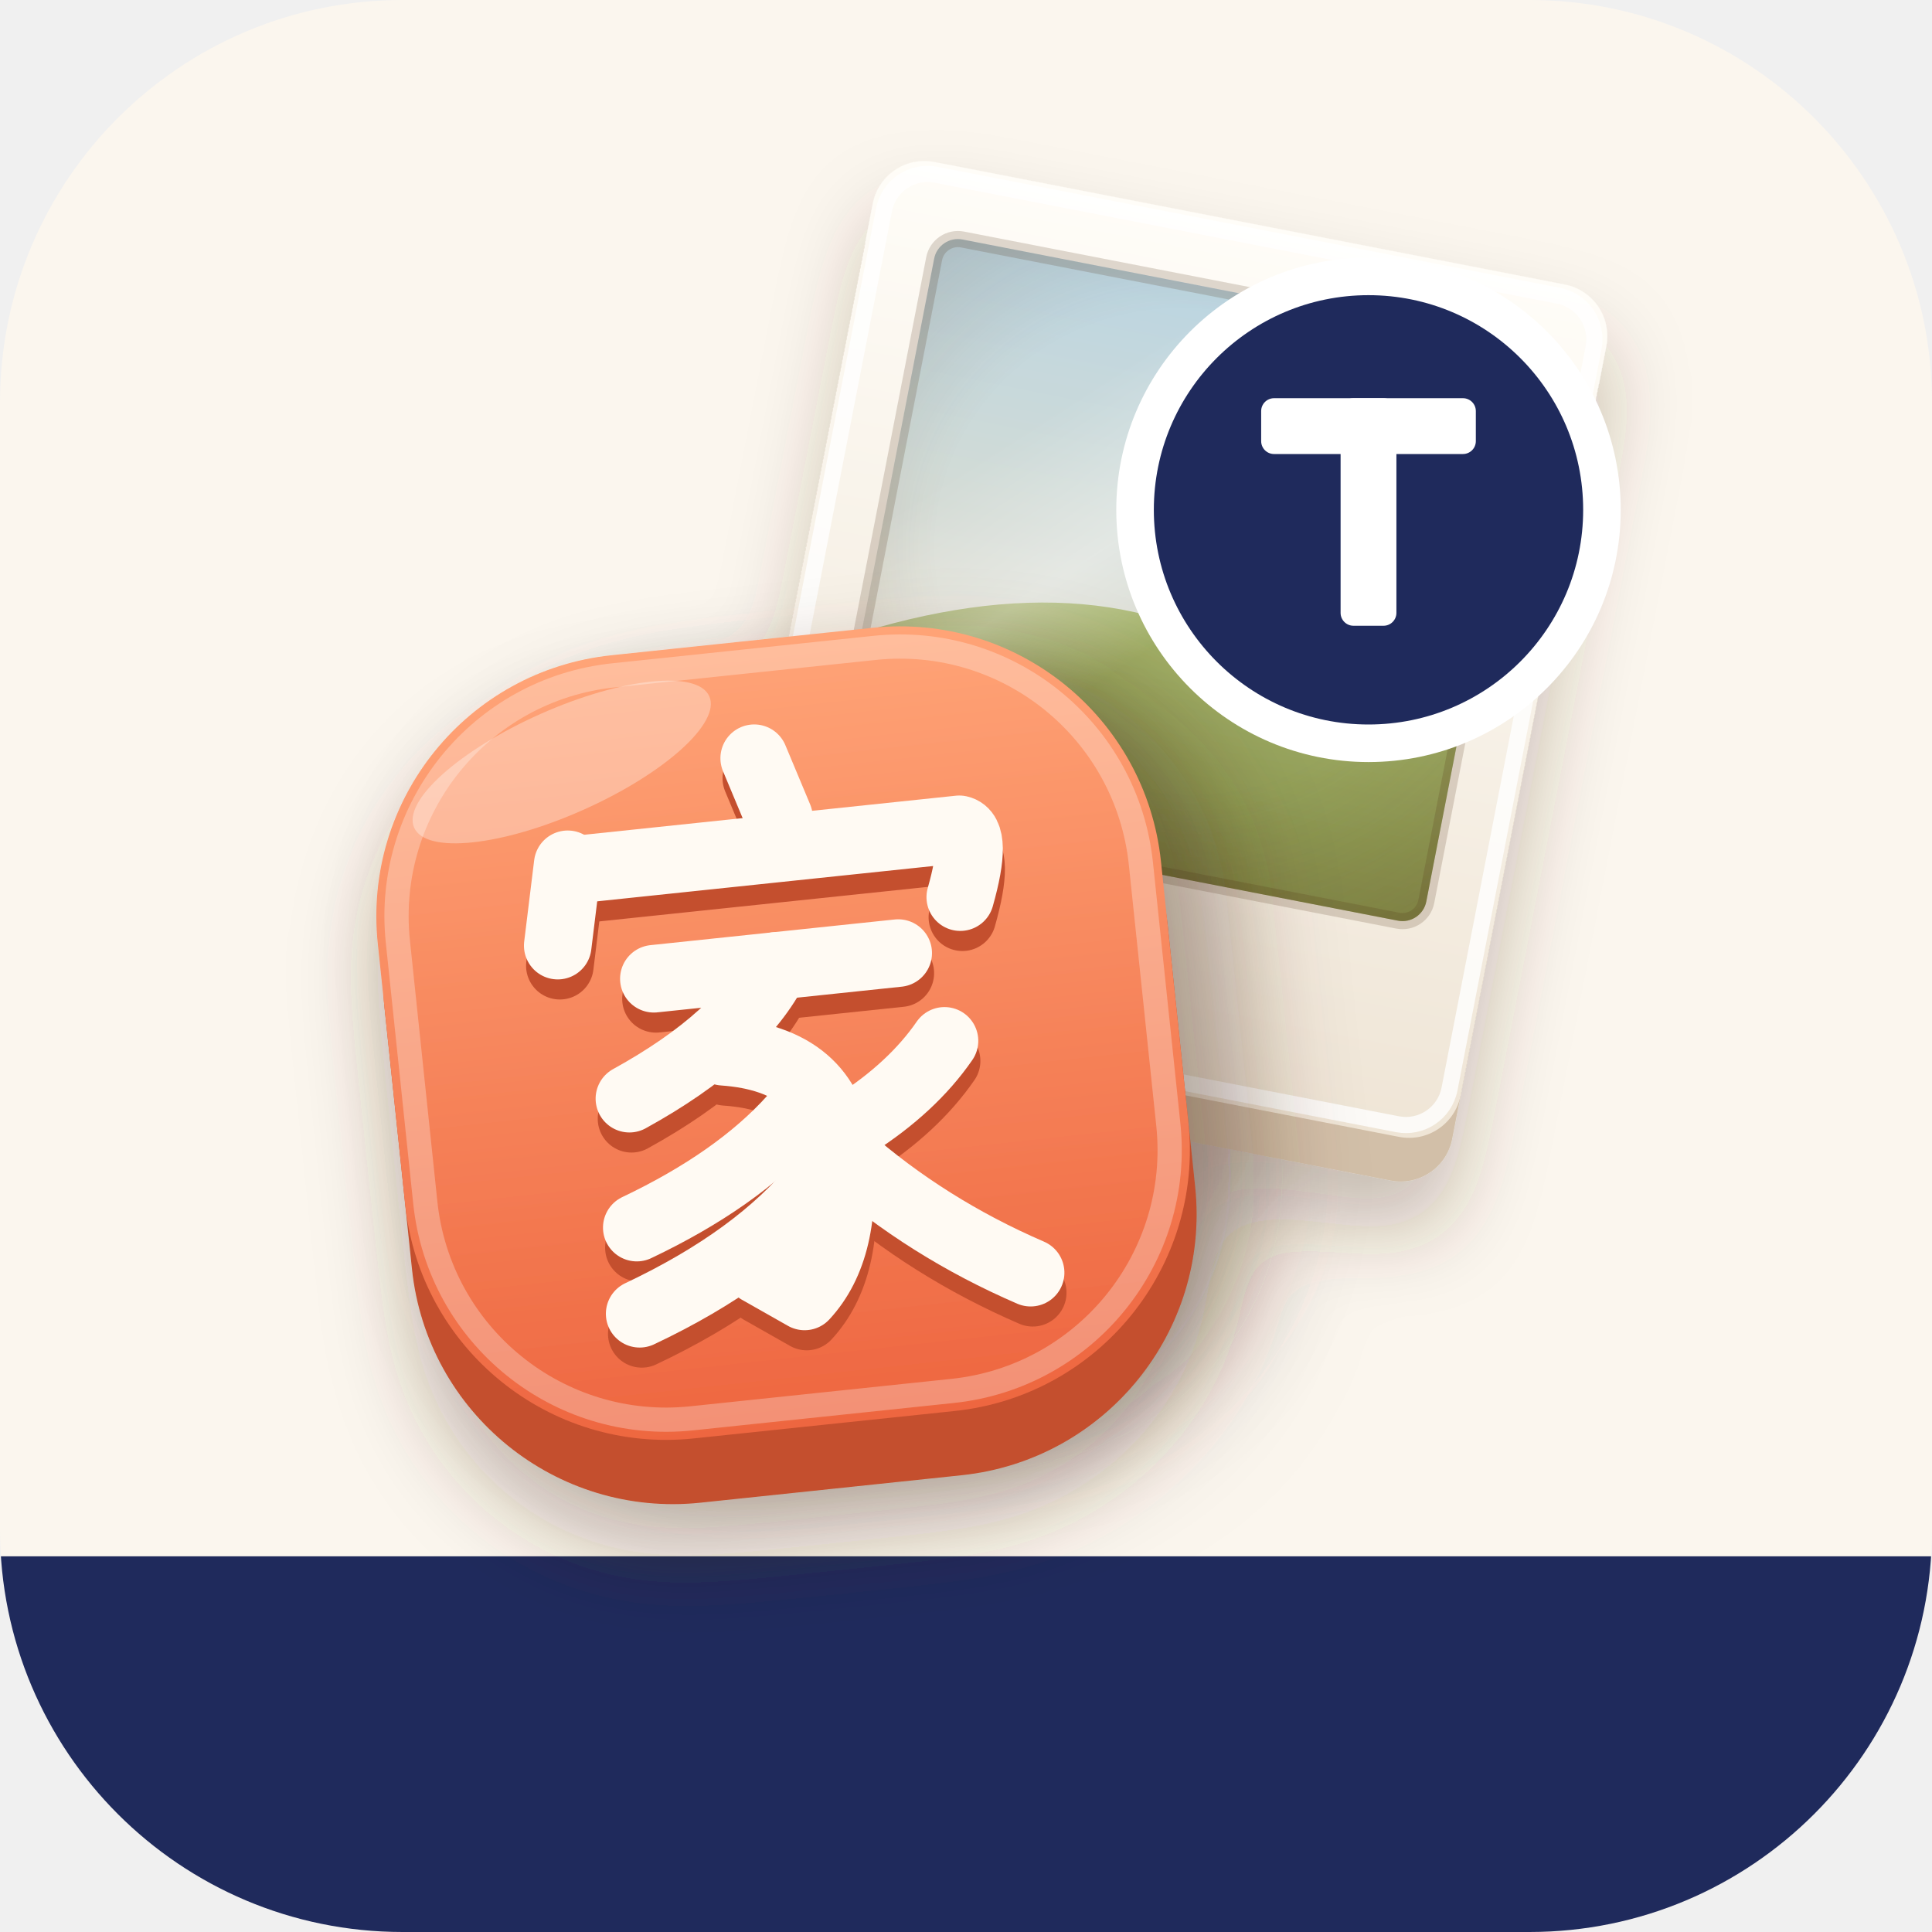
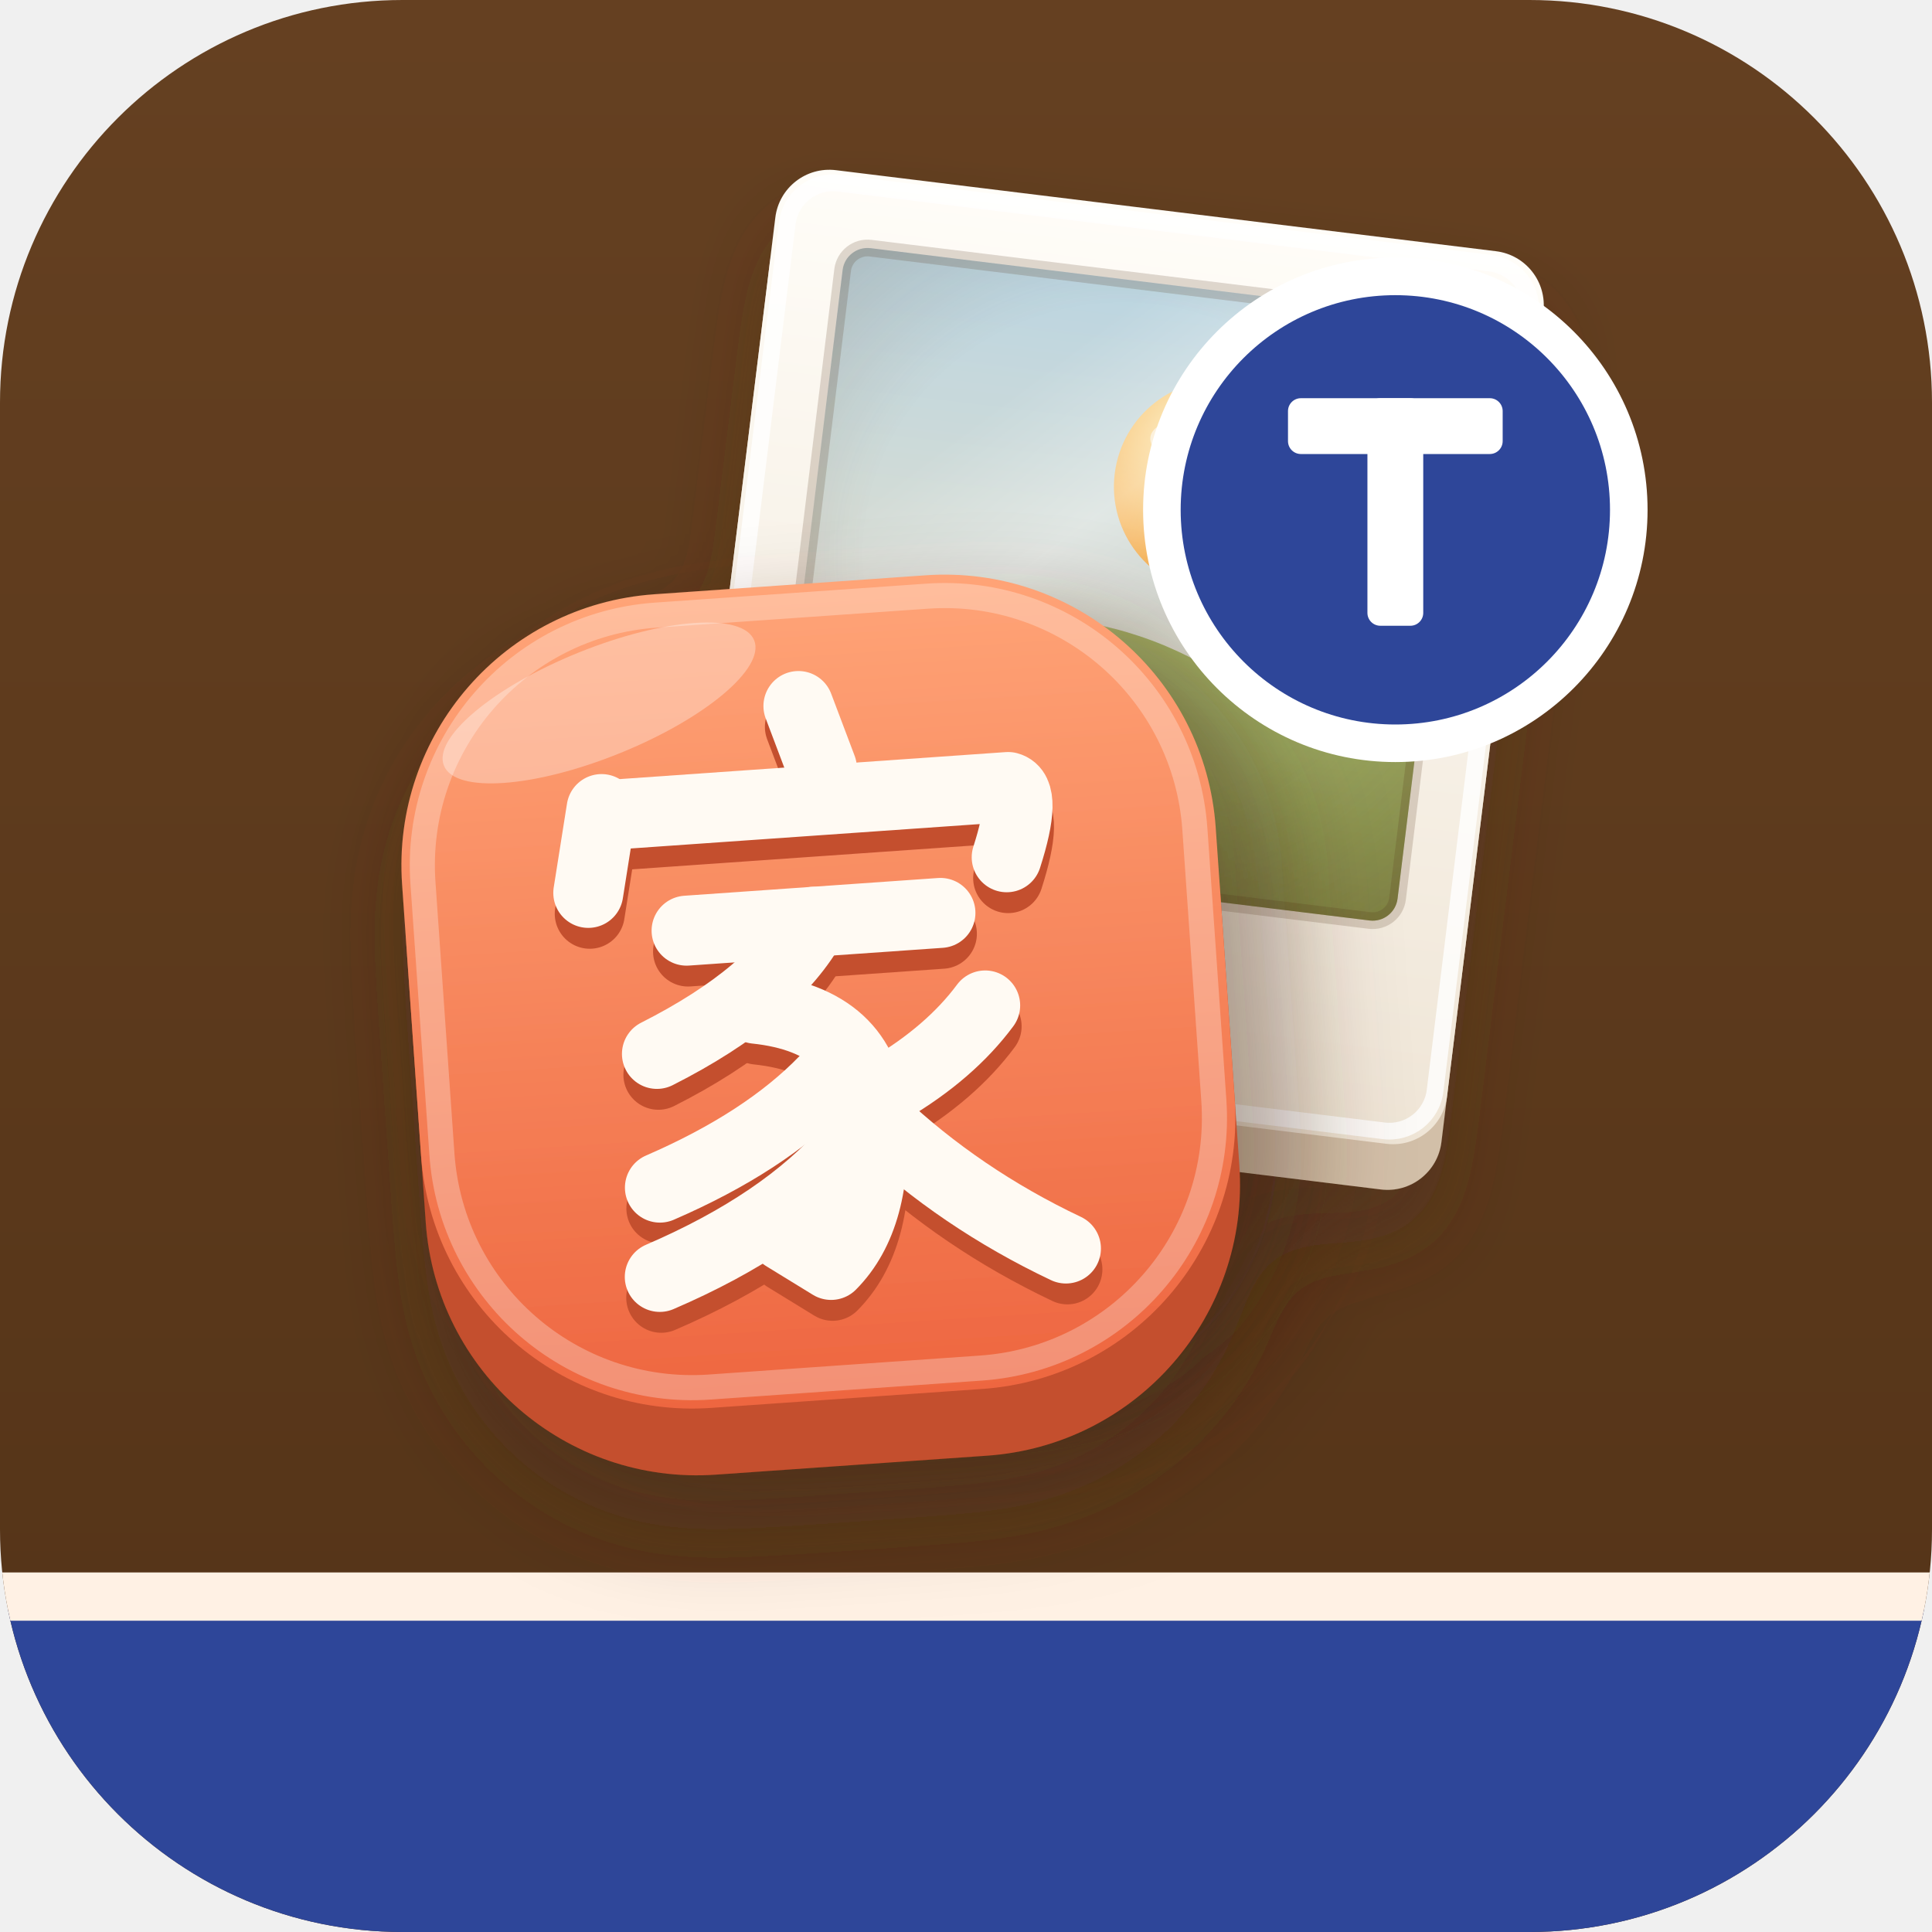
<svg xmlns="http://www.w3.org/2000/svg" viewBox="18 18 72 72" width="72" height="72" role="img">
  <defs>
    <filter id="ds" x="-30%" y="-30%" width="160%" height="170%">
      <feGaussianBlur in="SourceAlpha" stdDeviation="2" />
      <feOffset dy="2.6" result="b" />
      <feFlood flood-color="#4E2F14" flood-opacity=".28" />
      <feComposite in2="b" operator="in" />
      <feMerge>
        <feMergeNode />
        <feMergeNode in="SourceGraphic" />
      </feMerge>
    </filter>
    <filter id="cast" x="-40%" y="-40%" width="180%" height="180%">
      <feGaussianBlur stdDeviation="2.4" />
    </filter>
    <linearGradient id="card" x1="0" y1="0" x2="0" y2="1">
      <stop offset="0" stop-color="#FFFDF8" />
      <stop offset="1" stop-color="#EFE5D6" />
    </linearGradient>
    <linearGradient id="sky" x1="0" y1="0" x2="0" y2="1">
      <stop offset="0" stop-color="#B9D9EC" />
      <stop offset="1" stop-color="#F3E8D2" />
    </linearGradient>
    <linearGradient id="hillFar" x1="0" y1="0" x2="0" y2="1">
      <stop offset="0" stop-color="#C9AE8E" />
      <stop offset="1" stop-color="#B79A7A" />
    </linearGradient>
    <linearGradient id="hillNear" x1="0" y1="0" x2="0" y2="1">
      <stop offset="0" stop-color="#9FB36A" />
      <stop offset="1" stop-color="#7C8C48" />
    </linearGradient>
    <linearGradient id="seal" x1="0" y1="0" x2="0" y2="1">
      <stop offset="0" stop-color="#FFA477" />
      <stop offset="1" stop-color="#EE6640" />
    </linearGradient>
    <radialGradient id="sun" cx=".35" cy=".3" r=".75">
      <stop offset="0" stop-color="#FFF0B8" />
      <stop offset="1" stop-color="#F59A2A" />
    </radialGradient>
    <radialGradient id="vig" cx=".5" cy=".45" r=".75">
      <stop offset=".55" stop-color="#5A3716" stop-opacity="0" />
      <stop offset="1" stop-color="#5A3716" stop-opacity="0.2" />
    </radialGradient>
    <linearGradient id="sheen" x1="0" y1="0" x2="1" y2="1">
      <stop offset=".25" stop-color="#fff" stop-opacity="0" />
      <stop offset=".42" stop-color="#fff" stop-opacity=".35" />
      <stop offset=".55" stop-color="#fff" stop-opacity="0" />
    </linearGradient>
+     <linearGradient id="bgg" x1="0" y1="0" x2="0" y2="1">
+       <stop offset="0" stop-color="#6A4424" />
+       <stop offset="1" stop-color="#4E2F14" />
+     </linearGradient>
    <clipPath id="lc2">
      <rect x="18" y="18" width="72" height="72" rx="15" />
    </clipPath>
  </defs>
  <g clip-path="url(#lc2)">
-     <rect width="108" height="108" fill="#FBF6EE" />
-     <rect x="0" y="76" width="108" height="32" fill="#1F2A5C" />
-     <g transform="translate(26 22) scale(0.875)">
+     <rect width="108" height="108" fill="url(#bgg)" />
+     <rect x="0" y="78" width="108" height="30" fill="#2E4699" />
+     <rect x="0" y="76.6" width="108" height="1.8" fill="#FFF1E4" />
+     <g transform="translate(25 20) scale(0.90625)">
      <g filter="url(#ds)" transform="translate(4 4.6) scale(0.86)">
-         <g transform="rotate(11 42.5 21.5)">
-           <rect x="24" y="2.2" width="37" height="43" rx="2.6" fill="#D2BFA8" />
-           <rect x="24" y="0" width="37" height="43" rx="2.6" fill="url(#card)" />
-           <rect x="24.6" y="0.6" width="35.8" height="41.8" rx="2.2" fill="none" stroke="#fff" stroke-opacity=".8" stroke-width=".8" />
+         <g transform="rotate(7 39.5 23.5)">
+           <rect x="21" y="4.2" width="37" height="43" rx="2.6" fill="#D2BFA8" />
+           <rect x="21" y="2" width="37" height="43" rx="2.6" fill="url(#card)" />
+           <rect x="21.6" y="2.6" width="35.8" height="41.8" rx="2.2" fill="none" stroke="#fff" stroke-opacity=".8" stroke-width=".8" />
          <clipPath id="ph">
-             <rect x="27.5" y="3.5" width="30" height="29" rx="1.2" />
+             <rect x="24.5" y="5.5" width="30" height="29" rx="1.2" />
          </clipPath>
          <g clip-path="url(#ph)">
-             <rect x="27.5" y="3.5" width="30" height="29" fill="url(#sky)" />
-             <circle cx="46.7" cy="12.78" r="5.1" fill="url(#sun)" />
-             <ellipse cx="44.915" cy="10.842" rx="1.836" ry="1.02" fill="#fff" opacity=".65" />
-             <path d="M26.00 24.38 Q38.00 17.42 47.30 21.48 Q53.30 19.45 59.00 20.90 L59.00 33.95 L26.00 33.95 Z" fill="url(#hillNear)" />
-             <rect x="27.5" y="3.5" width="30" height="29" fill="#D9A15C" opacity="0.08" />
-             <rect x="27.5" y="3.5" width="30" height="29" fill="url(#vig)" />
-             <rect x="27.5" y="3.5" width="30" height="29" fill="url(#sheen)" />
+             <rect x="24.5" y="5.5" width="30" height="29" fill="url(#sky)" />
+             <circle cx="43.7" cy="14.78" r="5.1" fill="url(#sun)" />
+             <ellipse cx="41.915" cy="12.842" rx="1.836" ry="1.02" fill="#fff" opacity=".65" />
+             <path d="M23.00 26.38 Q35.00 19.42 44.30 23.48 Q50.30 21.45 56.00 22.90 L56.00 35.95 L23.00 35.95 Z" fill="url(#hillNear)" />
+             <rect x="24.5" y="5.5" width="30" height="29" fill="#D9A15C" opacity="0.08" />
+             <rect x="24.5" y="5.5" width="30" height="29" fill="url(#vig)" />
+             <rect x="24.5" y="5.5" width="30" height="29" fill="url(#sheen)" />
          </g>
-           <rect x="27.5" y="3.5" width="30" height="29" rx="1.2" fill="none" stroke="#4E2F14" stroke-opacity=".18" stroke-width=".8" />
+           <rect x="24.5" y="5.5" width="30" height="29" rx="1.2" fill="none" stroke="#4E2F14" stroke-opacity=".18" stroke-width=".8" />
        </g>
-         <g transform="rotate(-6 23.5 40.5)">
-           <rect x="7" y="23" width="39" height="39" rx="13" fill="#3A1A10" opacity=".38" filter="url(#cast)" />
-           <rect x="4" y="24.2" width="39" height="39" rx="13" fill="#C44F2E" />
-           <rect x="4" y="21" width="39" height="39" rx="13" fill="url(#seal)" />
-           <rect x="5" y="22" width="37" height="37" rx="12" fill="none" stroke="#fff" stroke-opacity=".28" stroke-width="1.2" />
-           <g transform="translate(8.29 26.29) scale(0.3042)" fill="none" stroke="#C44F2E" stroke-width="11" stroke-linecap="round" stroke-linejoin="round">
+         <g transform="rotate(-4 25.5 39.5)">
+           <rect x="9" y="22" width="39" height="39" rx="13" fill="#3A1A10" opacity=".38" filter="url(#cast)" />
+           <rect x="6" y="23.2" width="39" height="39" rx="13" fill="#C44F2E" />
+           <rect x="6" y="20" width="39" height="39" rx="13" fill="url(#seal)" />
+           <rect x="7" y="21" width="37" height="37" rx="12" fill="none" stroke="#fff" stroke-opacity=".28" stroke-width="1.2" />
+           <g transform="translate(10.29 25.29) scale(0.3042)" fill="none" stroke="#C44F2E" stroke-width="11" stroke-linecap="round" stroke-linejoin="round">
            <path d="M50 5 L53 15" />
            <path d="M18 19 L15 32" />
            <path d="M18 20 L82 20 Q85 21 81 31" />
            <path d="M30 39 L70 39" />
            <path d="M50 39 Q43 50 24 58" />
            <path d="M40 52 Q57 55 57 70 Q57 86 49 93 L42 88" />
            <path d="M50 64 Q40 73 23 79" />
            <path d="M53 75 Q42 86 22 93" />
            <path d="M76 54 Q70 61 60 66" />
            <path d="M58 71 Q70 84 86 93" />
          </g>
-           <g transform="translate(8.29 25.29) scale(0.3042)" fill="none" stroke="#FFFAF3" stroke-width="11" stroke-linecap="round" stroke-linejoin="round">
+           <g transform="translate(10.29 24.29) scale(0.3042)" fill="none" stroke="#FFFAF3" stroke-width="11" stroke-linecap="round" stroke-linejoin="round">
            <path d="M50 5 L53 15" />
            <path d="M18 19 L15 32" />
            <path d="M18 20 L82 20 Q85 21 81 31" />
            <path d="M30 39 L70 39" />
            <path d="M50 39 Q43 50 24 58" />
            <path d="M40 52 Q57 55 57 70 Q57 86 49 93 L42 88" />
            <path d="M50 64 Q40 73 23 79" />
            <path d="M53 75 Q42 86 22 93" />
            <path d="M76 54 Q70 61 60 66" />
            <path d="M58 71 Q70 84 86 93" />
          </g>
-           <ellipse cx="14" cy="26" rx="8" ry="2.6" fill="#fff" opacity=".32" transform="rotate(-18 14 26)" />
+           <ellipse cx="16" cy="25" rx="8" ry="2.6" fill="#fff" opacity=".32" transform="rotate(-18 16 25)" />
        </g>
      </g>
    </g>
-     <circle cx="69" cy="37" r="9.4" fill="#fff" />
-     <circle cx="69" cy="37" r="8" fill="#1F2A5C" />
-     <rect x="65" y="32.84" width="8" height="2.08" rx="0.48" fill="#fff" />
-     <rect x="67.96" y="32.84" width="2.08" height="8.48" rx="0.48" fill="#fff" />
+     <circle cx="70" cy="37" r="9.4" fill="#fff" />
+     <circle cx="70" cy="37" r="8" fill="#2E4699" />
+     <rect x="66" y="32.84" width="8" height="2.08" rx="0.48" fill="#fff" />
+     <rect x="68.96" y="32.84" width="2.08" height="8.48" rx="0.48" fill="#fff" />
  </g>
</svg>
